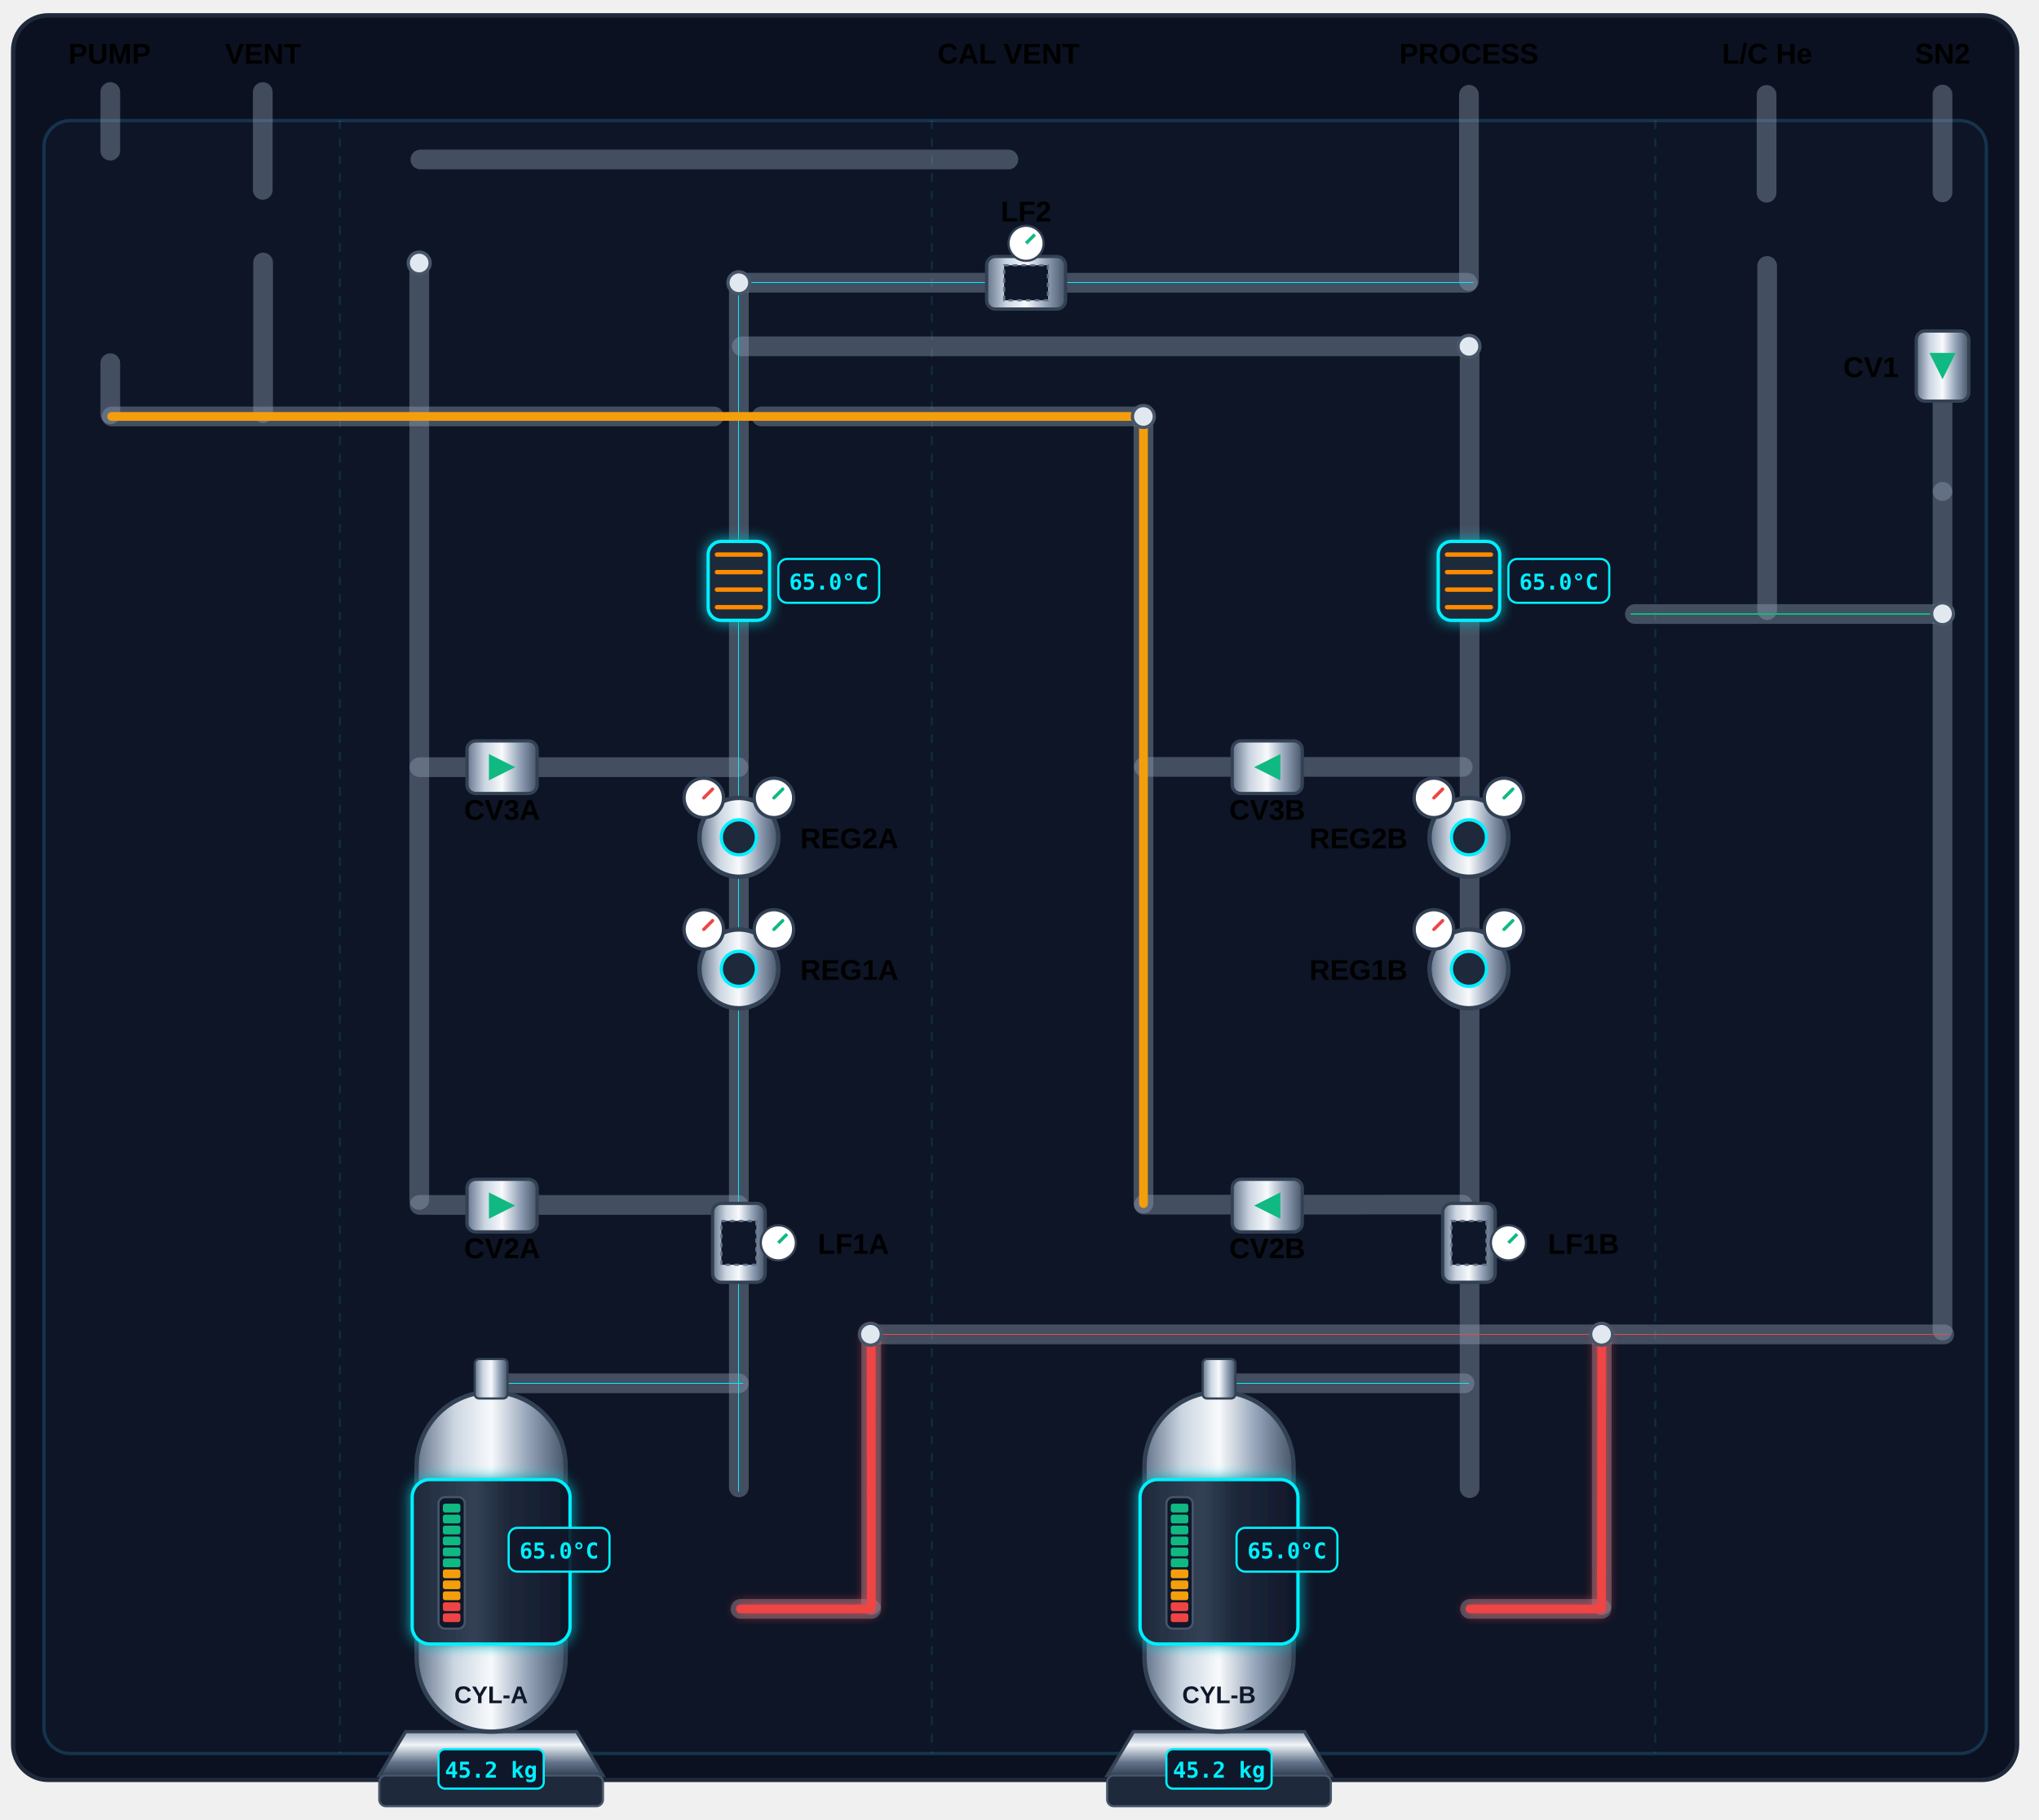
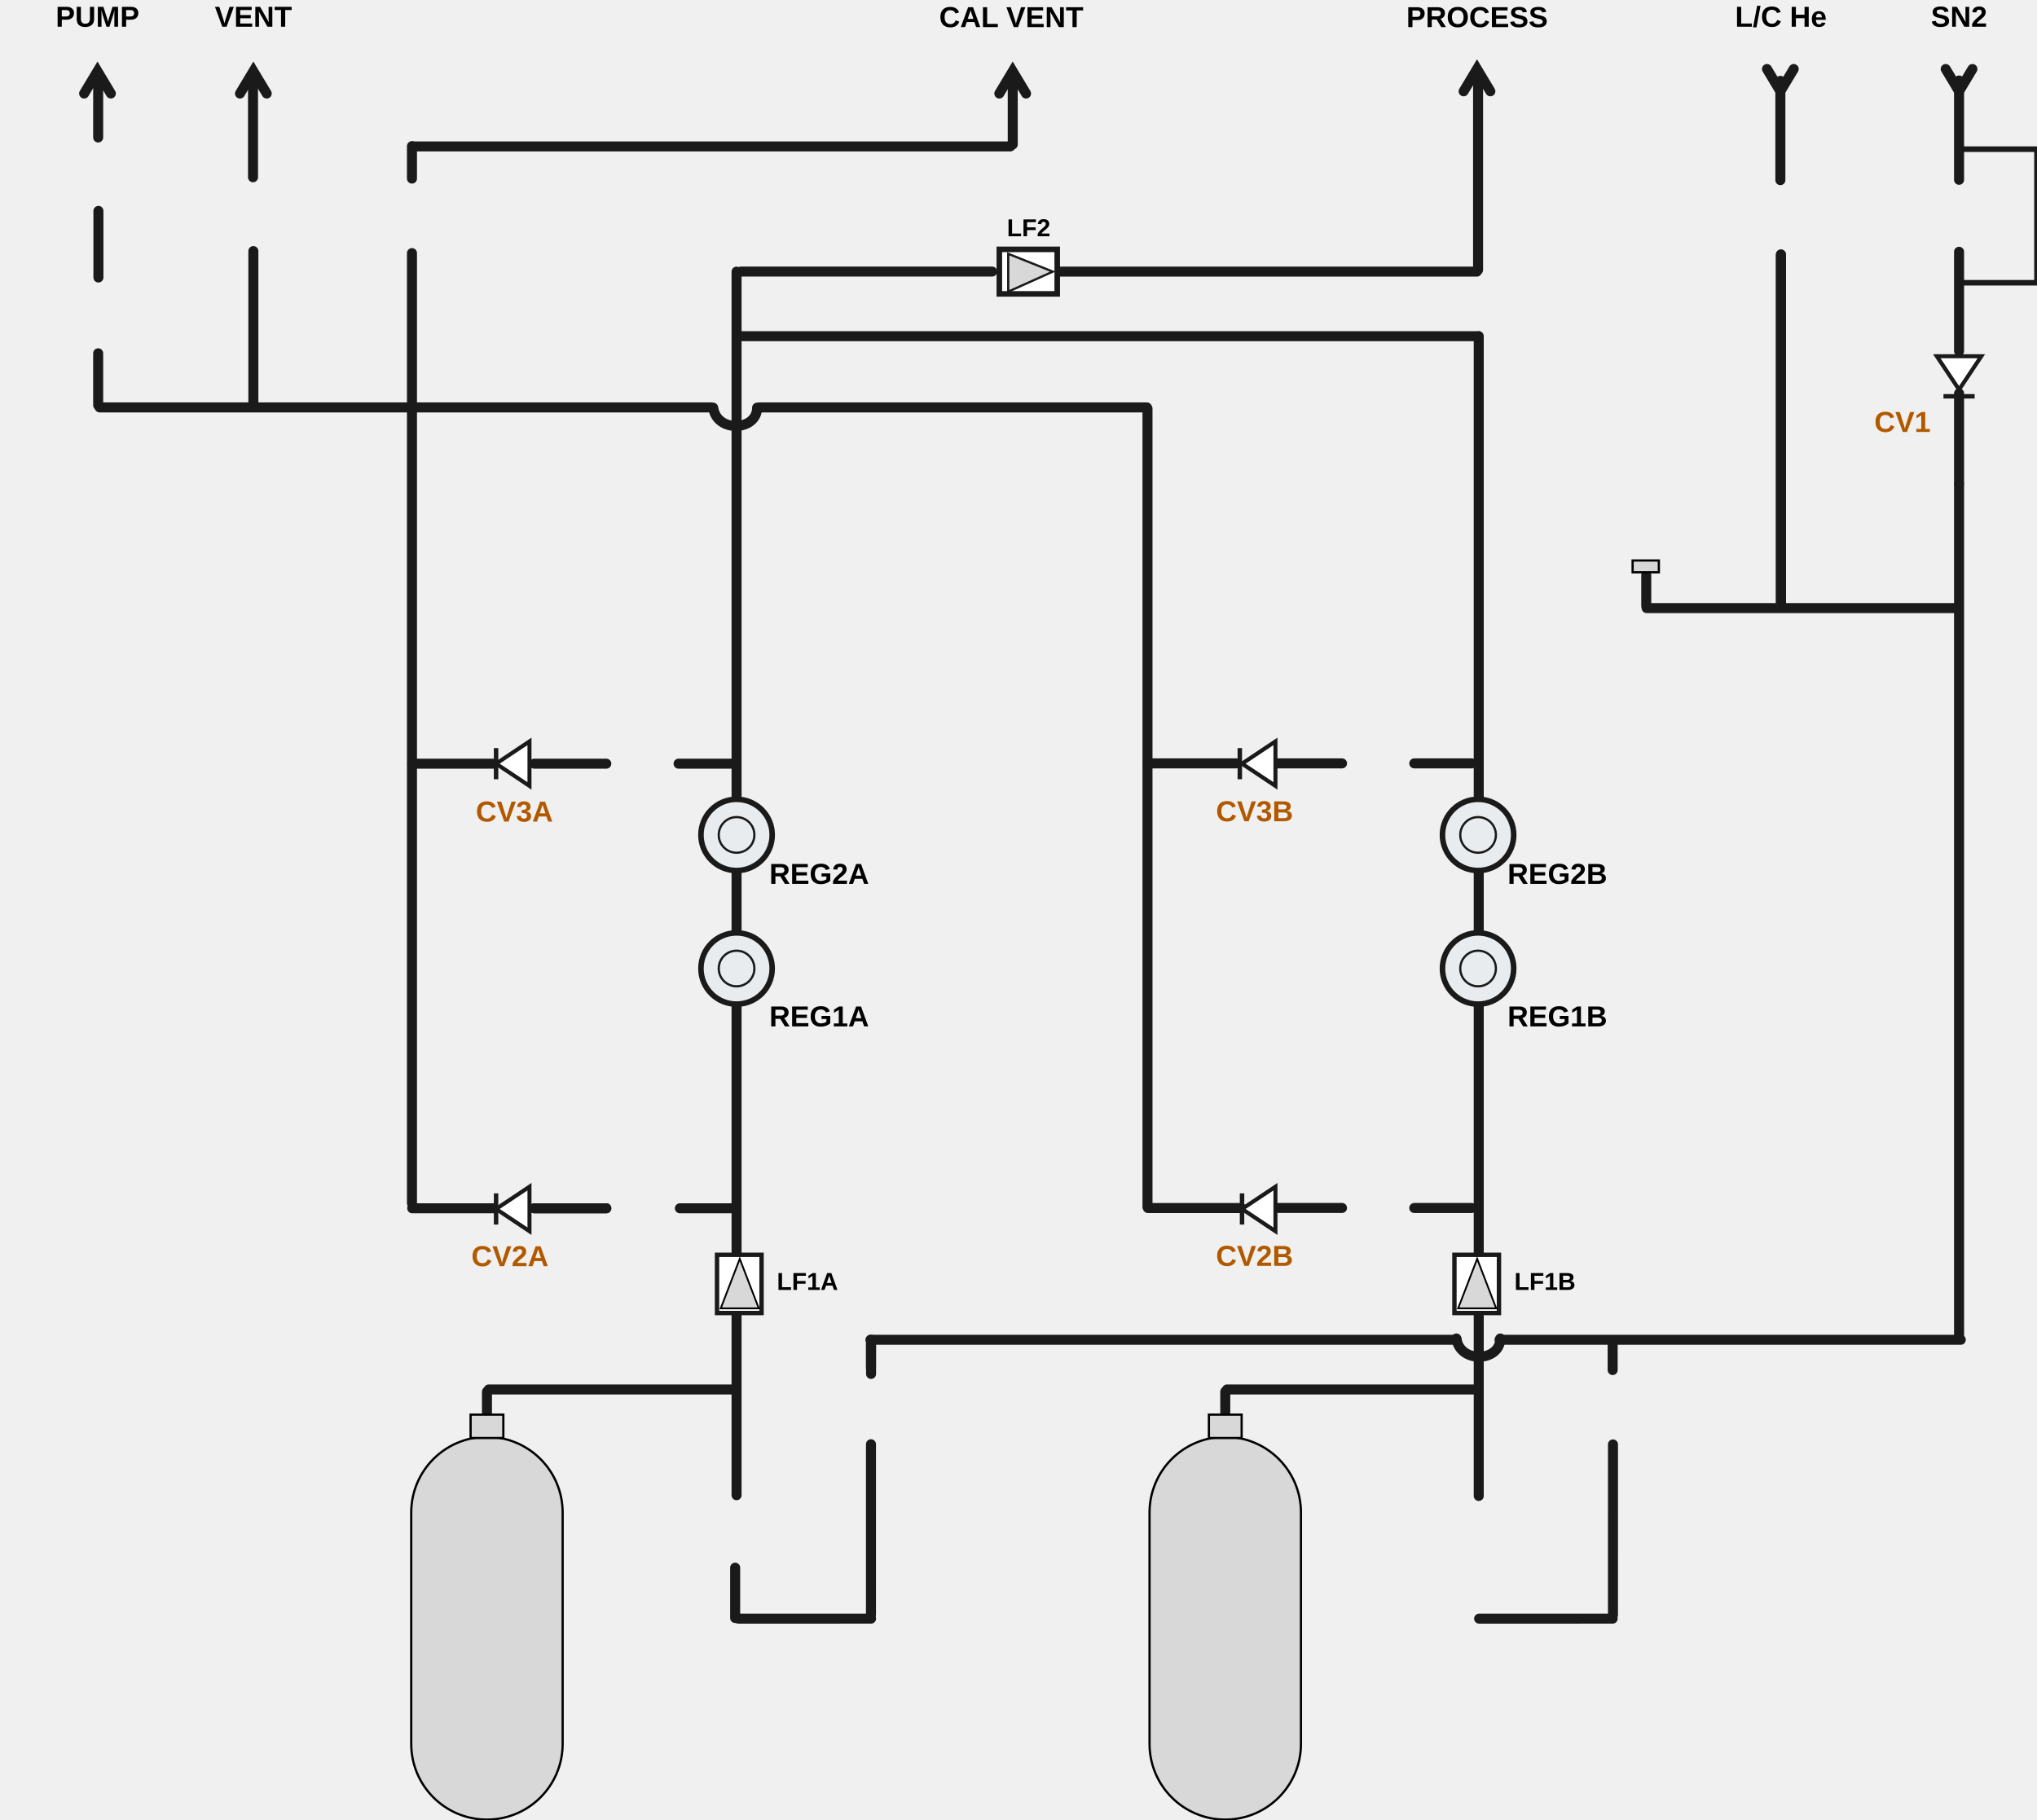
- <svg xmlns="http://www.w3.org/2000/svg" id="gmsSvg" viewBox="30 15 930 830">
+ <svg xmlns="http://www.w3.org/2000/svg" xmlns:ns1="https://boxy-svg.com" id="gmsSvg" viewBox="36.219 22 914.781 817.263">
  <defs>
-     <linearGradient id="glassPipeGrad" x1="0%" y1="0%" x2="0%" y2="100%">
-       <stop offset="0%" stop-color="#ffffff" stop-opacity="0.35" />
-       <stop offset="30%" stop-color="#38bdf8" stop-opacity="0.15" />
-       <stop offset="70%" stop-color="#0f172a" stop-opacity="0.4" />
-       <stop offset="100%" stop-color="#ffffff" stop-opacity="0.25" />
-     </linearGradient>
-     <linearGradient id="mainGasFlowGrad" x1="0%" y1="0%" x2="100%" y2="0%">
-       <stop offset="0%" stop-color="#00f0ff" stop-opacity="0.9" />
-       <stop offset="50%" stop-color="#38bdf8" stop-opacity="1" />
-       <stop offset="100%" stop-color="#00f0ff" stop-opacity="0.9" />
-     </linearGradient>
-     <linearGradient id="n2FlowGrad" x1="0%" y1="0%" x2="100%" y2="0%">
-       <stop offset="0%" stop-color="#10b981" stop-opacity="0.9" />
-       <stop offset="50%" stop-color="#34d399" stop-opacity="1" />
-       <stop offset="100%" stop-color="#10b981" stop-opacity="0.9" />
-     </linearGradient>
-     <linearGradient id="ventFlowGrad" x1="0%" y1="0%" x2="100%" y2="0%">
-       <stop offset="0%" stop-color="#f59e0b" stop-opacity="0.9" />
-       <stop offset="50%" stop-color="#fbbf24" stop-opacity="1" />
-       <stop offset="100%" stop-color="#f59e0b" stop-opacity="0.9" />
-     </linearGradient>
-     <linearGradient id="emgFlowGrad" x1="0%" y1="0%" x2="100%" y2="0%">
-       <stop offset="0%" stop-color="#ef4444" stop-opacity="0.9" />
-       <stop offset="50%" stop-color="#f87171" stop-opacity="1" />
-       <stop offset="100%" stop-color="#ef4444" stop-opacity="0.9" />
-     </linearGradient>
-     <linearGradient id="cylinderSteelGrad" x1="0%" y1="0%" x2="100%" y2="0%">
-       <stop offset="0%" stop-color="#64748b" />
-       <stop offset="25%" stop-color="#cbd5e1" />
-       <stop offset="50%" stop-color="#f8fafc" />
-       <stop offset="75%" stop-color="#94a3b8" />
-       <stop offset="100%" stop-color="#475569" />
-     </linearGradient>
-     <linearGradient id="loadCellGrad" x1="0%" y1="0%" x2="0%" y2="100%">
-       <stop offset="0%" stop-color="#94a3b8" />
-       <stop offset="30%" stop-color="#f1f5f9" />
-       <stop offset="70%" stop-color="#64748b" />
-       <stop offset="100%" stop-color="#334155" />
-     </linearGradient>
-     <linearGradient id="jacketHeaterGrad" x1="0%" y1="0%" x2="100%" y2="0%">
-       <stop offset="0%" stop-color="#1e293b" />
-       <stop offset="40%" stop-color="#334155" />
-       <stop offset="60%" stop-color="#1e293b" />
-       <stop offset="100%" stop-color="#0f172a" />
-     </linearGradient>
-     <filter id="neonGlowCyan" x="-20%" y="-20%" width="140%" height="140%">
-       <feGaussianBlur stdDeviation="3" result="blur" />
-       <feMerge>
-         <feMergeNode in="blur" />
-         <feMergeNode in="SourceGraphic" />
-       </feMerge>
-     </filter>
-     <filter id="neonGlowGreen" x="-20%" y="-20%" width="140%" height="140%">
-       <feGaussianBlur stdDeviation="3" result="blur" />
-       <feMerge>
-         <feMergeNode in="blur" />
-         <feMergeNode in="SourceGraphic" />
-       </feMerge>
-     </filter>
-     <filter id="neonGlowRed" x="-20%" y="-20%" width="140%" height="140%">
-       <feGaussianBlur stdDeviation="3" result="blur" />
-       <feMerge>
-         <feMergeNode in="blur" />
-         <feMergeNode in="SourceGraphic" />
-       </feMerge>
-     </filter>
-     <filter id="hudCardShadow" x="-10%" y="-10%" width="120%" height="120%">
-       <feDropShadow dx="0" dy="4" stdDeviation="4" flood-color="#000000" flood-opacity="0.5" />
-     </filter>
    <style>
-       .glass-pipe-outer { stroke: rgba(148, 163, 184, 0.4); stroke-width: 9; fill: none; stroke-linecap: round; stroke-linejoin: round; }
-       .glass-pipe-core { stroke-width: 4; fill: none; stroke-linecap: round; stroke-linejoin: round; }
-       .glass-pipe-highlight { stroke: rgba(255, 255, 255, 0.7); stroke-width: 1.5; fill: none; stroke-linecap: round; }
-       
-       .pipe-main { stroke: #00f0ff; filter: url(#neonGlowCyan); }
-       .pipe-n2 { stroke: #10b981; filter: url(#neonGlowGreen); }
-       .pipe-vent { stroke: #f59e0b; }
-       .pipe-emg { stroke: #ef4444; filter: url(#neonGlowRed); }
-       
-       .hud-text { font-family: 'SFMono-Regular', Consolas, 'Liberation Mono', Menlo, monospace; font-weight: bold; }
-       .text-label { font-size: 13px; font-family: Arial, sans-serif; font-weight: bold; fill: var(--text, #000000); text-anchor: middle; }
-       .text-left-side { text-anchor: end; }
-       .text-right-side { text-anchor: start; }
+         .pipe { stroke: var(--text, #1a1a1a); stroke-width: 4.5; fill: none; stroke-linecap: round; stroke-linejoin: miter; }
+         .pipe-thin { stroke: var(--text, #1a1a1a); stroke-width: 2.5; fill: none; stroke-linecap: round; stroke-linejoin: miter; }
+         .text-label { font-size: 13px; font-family: Arial, sans-serif; font-weight: bold; fill: var(--text, #000000); text-anchor: middle; }
+         .text-left-side { text-anchor: end; }
+         .text-right-side { text-anchor: start; }
+         .filter { fill: var(--input-bg, #ffffff); stroke: var(--text, #1a1a1a); stroke-width: 2.5; }
+         .regulator { fill: var(--input-bg, #e9ecef); stroke: var(--text, #1a1a1a); stroke-width: 2.5; }
    </style>
+     <ns1:export>
+       <ns1:file format="svg" path="제목 없음.svg" />
+     </ns1:export>
  </defs>
-   <g id="cabinetHousingLayer">
-     <rect x="36" y="22" width="914" height="805" rx="16" ry="16" fill="#0b1120" stroke="#1e293b" stroke-width="2" />
-     <rect x="50" y="70" width="886" height="745" rx="12" ry="12" fill="rgba(15, 23, 42, 0.65)" stroke="rgba(56, 189, 248, 0.2)" stroke-width="1.5" />
-     <line x1="185" y1="70" x2="185" y2="815" stroke="rgba(56, 189, 248, 0.12)" stroke-width="1" stroke-dasharray="4,4" />
-     <line x1="455" y1="70" x2="455" y2="815" stroke="rgba(56, 189, 248, 0.12)" stroke-width="1" stroke-dasharray="4,4" />
-     <line x1="785" y1="70" x2="785" y2="815" stroke="rgba(56, 189, 248, 0.12)" stroke-width="1" stroke-dasharray="4,4" />
-   </g>
  <g id="pipesBaseLayer">
-     <g class="glass-tubes-outer">
-       <path d="M 150 203.425 L 150 134.769" class="glass-pipe-outer" />
-       <path d="M 221.226 135.681 L 221.226 562.431" class="glass-pipe-outer" />
-       <path d="M 366.999 144 L 367 693.565" class="glass-pipe-outer" />
-       <path d="M 700.295 173 L 700.295 693.901" class="glass-pipe-outer" />
-       <path d="M 551.537 205.518 L 551.537 564.068" class="glass-pipe-outer" />
-       <path d="M 509.828 144 L 699.411 144" class="glass-pipe-outer" />
-       <path d="M 221.34 365 L 366.758 365" class="glass-pipe-outer" />
-       <path d="M 836 136.308 L 836 293.352" class="glass-pipe-outer" />
-       <path d="M 916 239.385 L 915.999 622" class="glass-pipe-outer" />
-       <path d="M 368.312 173 L 700.12 173" class="glass-pipe-outer" />
-       <path d="M 699.999 143.231 L 700 58.232" class="glass-pipe-outer" />
-       <path d="M 80.308 83.747 L 80.308 57.002" class="glass-pipe-outer" />
-       <path d="M 80.308 204.014 L 80.308 180.681" class="glass-pipe-outer" />
-       <path d="M 149.846 101.616 L 149.846 57.002" class="glass-pipe-outer" />
-       <path d="M 835.746 102.918 L 835.746 58.302" class="glass-pipe-outer" />
-       <path d="M 368.99 143.966 L 481.753 143.966" class="glass-pipe-outer" />
-       <path d="M 915.998 102.764 L 915.999 58.152" class="glass-pipe-outer" />
-       <path d="M 916.002 239.033 L 916 198.689" class="glass-pipe-outer" />
-       <path d="M 221.34 564.7 L 366.759 564.7" class="glass-pipe-outer" />
-       <path d="M 551.729 364.868 L 697.151 364.867" class="glass-pipe-outer" />
-       <path d="M 551.731 564.585 L 697.15 564.562" class="glass-pipe-outer" />
-       <path d="M 377.309 204.988 L 551.261 204.988" class="glass-pipe-outer" />
-       <path d="M 80.964 204.988 L 355.601 204.988" class="glass-pipe-outer" />
-       <path d="M 221.754 87.761 L 489.942 87.761" class="glass-pipe-outer" />
-       <path d="M 775.695 295.117 L 914.875 295.116" class="glass-pipe-outer" />
-       <path d="M 427.118 623.76 L 916.763 623.752" class="glass-pipe-outer" />
-       <path d="M 367.733 749.003 L 427.396 749.001" class="glass-pipe-outer" />
-       <path d="M 427.354 747.233 L 427.361 623.76" class="glass-pipe-outer" />
-       <path d="M 700.466 749.003 L 760.44 749.001" class="glass-pipe-outer" />
-       <path d="M 760.573 747.321 L 760.58 623.76" class="glass-pipe-outer" />
-       <path d="M 255.699 646.073 L 366.964 646.069" class="glass-pipe-outer" />
-       <path d="M 587.258 646.073 L 698.001 646.069" class="glass-pipe-outer" />
-     </g>
-     <g id="glassPipesCoreLayer">
-       <path d="M 366.999 144 L 367 693.565" class="glass-pipe-core pipe-main" />
-       <path d="M 700.295 173 L 700.295 693.901" class="glass-pipe-core pipe-main" />
-       <path d="M 368.99 143.966 L 700 144" class="glass-pipe-core pipe-main" />
-       <path d="M 368.312 173 L 700.12 173" class="glass-pipe-core pipe-main" />
-       <path d="M 80.964 204.988 L 551.261 204.988" class="glass-pipe-core pipe-vent" />
-       <path d="M 221.754 87.761 L 489.942 87.761" class="glass-pipe-core pipe-n2" />
-       <path d="M 221.226 87.761 L 221.226 562.431" class="glass-pipe-core pipe-n2" />
-       <path d="M 551.537 205.518 L 551.537 564.068" class="glass-pipe-core pipe-vent" />
-       <path d="M 775.695 295.117 L 914.875 295.116" class="glass-pipe-core pipe-n2" />
-       <path d="M 916 58 L 916 622" class="glass-pipe-core pipe-n2" />
-       <path d="M 427.118 623.76 L 916.763 623.752" class="glass-pipe-core pipe-emg" />
-       <path d="M 367.733 749.003 L 427.396 749.001 L 427.354 623.76" class="glass-pipe-core pipe-emg" />
-       <path d="M 700.466 749.003 L 760.44 749.001 L 760.573 623.76" class="glass-pipe-core pipe-emg" />
-       <path d="M 255.699 646.073 L 366.964 646.069" class="glass-pipe-core pipe-main" />
-       <path d="M 587.258 646.073 L 698.001 646.069" class="glass-pipe-core pipe-main" />
-     </g>
-     <g id="vcrGasketLayer">
-       <circle cx="221.2" cy="135" r="5" fill="#e2e8f0" stroke="#475569" stroke-width="1.5" />
-       <circle cx="367" cy="144" r="5" fill="#e2e8f0" stroke="#475569" stroke-width="1.5" />
-       <circle cx="700" cy="173" r="5" fill="#e2e8f0" stroke="#475569" stroke-width="1.5" />
-       <circle cx="551.5" cy="205" r="5" fill="#e2e8f0" stroke="#475569" stroke-width="1.5" />
-       <circle cx="427" cy="623.7" r="5" fill="#e2e8f0" stroke="#475569" stroke-width="1.5" />
-       <circle cx="760.5" cy="623.7" r="5" fill="#e2e8f0" stroke="#475569" stroke-width="1.5" />
-       <circle cx="916" cy="295" r="5" fill="#e2e8f0" stroke="#475569" stroke-width="1.5" />
-     </g>
-     <g id="lineHeatersLayer">
-       <g transform="translate(367, 280)">
-         <rect x="-14" y="-18" width="28" height="36" rx="6" fill="#1e293b" stroke="#00f0ff" stroke-width="1.5" filter="url(#neonGlowCyan)" />
-         <path d="M -10 -12 L 10 -12 M -10 -4 L 10 -4 M -10 4 L 10 4 M -10 12 L 10 12" stroke="#ff8a00" stroke-width="2" stroke-linecap="round" />
-         <rect x="18" y="-10" width="46" height="20" rx="4" fill="rgba(15, 23, 42, 0.85)" stroke="#00f0ff" stroke-width="1" />
-         <text x="41" y="4" fill="#00f0ff" font-size="10" font-family="monospace" font-weight="bold" text-anchor="middle">65.0°C</text>
-       </g>
-       <g transform="translate(700, 280)">
-         <rect x="-14" y="-18" width="28" height="36" rx="6" fill="#1e293b" stroke="#00f0ff" stroke-width="1.5" filter="url(#neonGlowCyan)" />
-         <path d="M -10 -12 L 10 -12 M -10 -4 L 10 -4 M -10 4 L 10 4 M -10 12 L 10 12" stroke="#ff8a00" stroke-width="2" stroke-linecap="round" />
-         <rect x="18" y="-10" width="46" height="20" rx="4" fill="rgba(15, 23, 42, 0.85)" stroke="#00f0ff" stroke-width="1" />
-         <text x="41" y="4" fill="#00f0ff" font-size="10" font-family="monospace" font-weight="bold" text-anchor="middle">65.0°C</text>
-       </g>
-     </g>
+     <path d="M 150 203.425 L 150 134.769" class="pipe" style="fill: none; stroke: rgb(26, 26, 26); stroke-linecap: round; stroke-width: 4.5;" />
+     <path d="M 221.226 135.681 L 221.226 562.431" class="pipe" style="fill: none; stroke: rgb(26, 26, 26); stroke-linecap: round; stroke-width: 4.5;" />
+     <path d="M 366.999 144 L 367 693.565" class="pipe" style="fill: none; stroke: rgb(26, 26, 26); stroke-linecap: round; stroke-width: 4.5;" />
+     <path d="M 700.295 173 L 700.295 693.901" class="pipe" style="fill: none; stroke: rgb(26, 26, 26); stroke-linecap: round; stroke-width: 4.5;" />
+     <path d="M 551.537 205.518 L 551.537 564.068" class="pipe" style="fill: none; stroke: rgb(26, 26, 26); stroke-linecap: round; stroke-width: 4.5;" />
+     <path d="M 509.828 144 L 699.411 144" class="pipe" style="fill: none; stroke: rgb(26, 26, 26); stroke-linecap: round; stroke-width: 4.5; transform-box: fill-box; transform-origin: 50% 50%;" transform="matrix(1, 0, 0, 1, 0, 0.000049)" />
+     <path d="M 276.123 365 L 308.501 365" class="pipe" style="stroke-width: 4.5; fill: none; stroke: rgb(26, 26, 26); stroke-linecap: round; transform-box: fill-box; transform-origin: 50% 50%;" transform="matrix(1.000001, 0, 0, 1, -0.000144, 0)" />
+     <path d="M 221.34 365 L 257.842 365" class="pipe" style="stroke-width: 4.5; fill: none; stroke: rgb(26, 26, 26); stroke-linecap: round; transform-box: fill-box; transform-origin: 50% 50%;" transform="matrix(1, 0, 0, 1.000001, 0, 0)" />
+     <path d="M 340.953 365.001 L 366.758 365.001" class="pipe" style="stroke-width: 4.5; fill: none; stroke: rgb(26, 26, 26); stroke-linecap: round; transform-box: fill-box; transform-origin: 50% 50%;" transform="matrix(1, 0, 0, 0.999999, 0, 0.000541)" />
+     <path d="M 836 136.308 L 836 293.352" class="pipe" style="fill: none; stroke: rgb(26, 26, 26); stroke-linecap: round; stroke-width: 4.5;" />
+     <path d="M 916 239.385 L 915.999 622" class="pipe" style="fill: none; stroke: rgb(26, 26, 26); stroke-linecap: round; stroke-width: 4.5;" />
+     <path d="M 940 95 L 975 95 L 975 155 L 940 155" class="pipe-thin" style="fill: none; stroke: rgb(26, 26, 26); stroke-linecap: round; stroke-width: 2.5px; transform: matrix(1, 0, 0, 1, -24, -6);" />
+     <path d="M 74 64.002 L 80 54.002 L 86 64.002" class="pipe" style="fill: none; stroke: rgb(26, 26, 26); stroke-linecap: round; stroke-width: 4.5;" />
+     <path d="M 144 64.002 L 150 54.002 L 156 64.002" class="pipe" style="fill: none; stroke: rgb(26, 26, 26); stroke-linecap: round; stroke-width: 4.5;" />
+     <path d="M 485 64.002 L 491 54.002 L 497 64.002" class="pipe" style="fill: none; stroke: rgb(26, 26, 26); stroke-linecap: round; stroke-width: 4.5;" />
+     <path d="M 368.312 173 L 700.12 173" class="pipe" style="fill: none; stroke: rgb(26, 26, 26); stroke-linecap: round; stroke-width: 4.5;" />
+     <path d="M 699.999 143.231 L 700 58.232" class="pipe" style="stroke-width: 4.5; fill: none; stroke: rgb(26, 26, 26); stroke-linecap: round;" />
+     <path d="M 693.514 63.002 L 699.514 53.002 L 705.514 63.002" class="pipe" style="stroke-width: 4.5; fill: none; stroke: rgb(26, 26, 26); stroke-linecap: round;" />
+     <path d="M 80.308 83.747 L 80.308 57.002" class="pipe" style="fill: none; stroke: rgb(26, 26, 26); stroke-linecap: round; stroke-width: 4.5;" />
+     <path d="M 80.308 204.014 L 80.308 180.681" class="pipe" style="fill: none; stroke: rgb(26, 26, 26); stroke-linecap: round; stroke-width: 4.5;" />
+     <path d="M 149.846 101.616 L 149.846 57.002" class="pipe" style="fill: none; stroke: rgb(26, 26, 26); stroke-linecap: round; stroke-width: 4.5;" />
+     <path d="M 829.746 53.002 L 835.746 63.002 L 841.746 53.002" class="pipe" style="stroke-width: 4.5; fill: none; stroke: rgb(26, 26, 26); stroke-linecap: round;" />
+     <path d="M 835.746 102.918 L 835.746 58.302" class="pipe" style="stroke-width: 4.5; fill: none; stroke: rgb(26, 26, 26); stroke-linecap: round;" />
+     <path d="M 368.99 143.966 L 481.753 143.966" class="pipe" style="fill: none; stroke: rgb(26, 26, 26); stroke-linecap: round; stroke-width: 4.5; transform-origin: 425.371px 143.966px;" />
+     <path d="M 910 53.002 L 916 63.002 L 922 53.002" class="pipe" style="stroke-width: 4.5; fill: none; stroke: rgb(26, 26, 26); stroke-linecap: round;" />
+     <path d="M 915.998 102.764 L 915.999 58.152" class="pipe" style="stroke-width: 4.5; fill: none; stroke: rgb(26, 26, 26); stroke-linecap: round;" />
+     <path d="M 916.002 239.033 L 916 198.689" class="pipe" style="stroke-width: 4.5; fill: none; stroke: rgb(26, 26, 26); stroke-linecap: round; transform-origin: 916px 218.861px;" />
+     <path d="M 915.998 179.701 L 915.999 135.085" class="pipe" style="stroke-width: 4.5; fill: none; stroke: rgb(26, 26, 26); stroke-linecap: round;" />
+     <path d="M 276.124 564.699 L 308.502 564.699" class="pipe" style="stroke-width: 4.5; fill: none; stroke: rgb(26, 26, 26); stroke-linecap: round;" />
+     <path d="M 221.34 564.7 L 257.842 564.7" class="pipe" style="stroke-width: 4.5; fill: none; stroke: rgb(26, 26, 26); stroke-linecap: round;" />
+     <path d="M 341.543 564.7 L 366.759 564.7" class="pipe" style="stroke-width: 4.5; fill: none; stroke: rgb(26, 26, 26); stroke-linecap: round;" />
+     <path d="M 606.516 364.867 L 638.894 364.867" class="pipe" style="stroke-width: 4.5; fill: none; stroke: rgb(26, 26, 26); stroke-linecap: round; transform-box: fill-box; transform-origin: 50% 50%;" transform="matrix(0.999999, 0, 0, 1.000001, 0.000575, 0)" />
+     <path d="M 551.729 364.868 L 591.383 364.868" class="pipe" style="stroke-width: 4.5; fill: none; stroke: rgb(26, 26, 26); stroke-linecap: round; transform-box: fill-box; transform-origin: 50% 50%;" transform="matrix(1.000001, 0, 0, 1, -0.00047, 0)" />
+     <path d="M 671.346 364.867 L 697.151 364.867" class="pipe" style="stroke-width: 4.5; fill: none; stroke: rgb(26, 26, 26); stroke-linecap: round; transform-box: fill-box; transform-origin: 50% 50%;" transform="matrix(1.000001, 0, 0, 1.000004, -0.000722, -0.001624)" />
+     <path d="M 606.507 564.549 L 638.884 564.548" class="pipe" style="stroke-width: 4.5; fill: none; stroke: rgb(26, 26, 26); stroke-linecap: round; transform-origin: 622.695px 564.548px;" />
+     <path d="M 551.731 564.585 L 593.658 564.585" class="pipe" style="stroke-width: 4.5; fill: none; stroke: rgb(26, 26, 26); stroke-linecap: round; transform-origin: 575.283px 564.574px;" />
+     <path d="M 671.346 564.561 L 697.15 564.562" class="pipe" style="stroke-width: 4.5; fill: none; stroke: rgb(26, 26, 26); stroke-linecap: round; transform-origin: 684.248px 564.561px;" transform="matrix(1, 0.000001, -0.000001, 1, 0, 0)" />
+     <path d="M 377.309 204.988 L 551.261 204.988" class="pipe" style="fill: none; stroke: rgb(26, 26, 26); stroke-linecap: round; stroke-width: 4.5;" />
+     <path d="M 80.964 204.988 L 355.601 204.988" class="pipe" style="fill: none; stroke: rgb(26, 26, 26); stroke-linecap: round; stroke-width: 4.5;" />
+     <path d="M 221.754 87.761 L 489.942 87.761" class="pipe" style="fill: none; stroke: rgb(26, 26, 26); stroke-linecap: round; stroke-width: 4.5; transform-box: fill-box; transform-origin: 50% 50%;" transform="matrix(1, 0, 0, 1, 0, 0.000017)" />
+     <path d="M 221.226 102.205 L 221.226 87.632" class="pipe" style="fill: none; stroke: rgb(26, 26, 26); stroke-linecap: round; stroke-width: 4.5;" />
+     <path d="M 491.024 86.889 L 491.024 59.942" class="pipe" style="fill: none; stroke: rgb(26, 26, 26); stroke-linecap: round; stroke-width: 4.5;" />
+     <path d="M 775.695 295.117 L 914.875 295.116" class="pipe" style="fill: none; stroke: rgb(26, 26, 26); stroke-linecap: round; stroke-width: 4.5; transform-box: fill-box; transform-origin: 50% 50%;" />
+     <path d="M 775.522 294.142 L 775.522 280.27" class="pipe" style="fill: none; stroke: rgb(26, 26, 26); stroke-linecap: round; stroke-width: 4.5;" />
+     <rect x="769.397" y="273.742" width="11.782" height="5.302" style="fill: rgb(216, 216, 216); stroke: rgb(0, 0, 0); stroke-width: 1;" />
+     <path d="M 836 136.308 L 836 293.352" class="pipe" style="fill: none; stroke: rgb(26, 26, 26); stroke-linecap: round; stroke-width: 4.5;" />
+     <path d="M 276.124 564.699 L 308.502 564.699" class="pipe" style="stroke-width: 4.5; fill: none; stroke: rgb(26, 26, 26); stroke-linecap: round;" />
+     <path d="M 427.396 639.097 L 427.396 625.572" class="pipe" style="stroke-width: 4.5; fill: none; stroke: rgb(26, 26, 26); stroke-linecap: round; transform-origin: 427.355px 632.344px;" />
+     <path d="M 427.118 623.76 L 690.413 623.752" class="pipe" style="stroke-width: 4.5; fill: none; stroke: rgb(26, 26, 26); stroke-linecap: round; transform-origin: 558.765px 623.76px;" />
+     <path d="M 427.355 623.76 L 427.355 636.441" class="pipe" style="stroke-width: 4.5; fill: none; stroke: rgb(26, 26, 26); stroke-linecap: round;" />
+     <path d="M 709.635 623.76 L 916.763 623.752" class="pipe" style="stroke-width: 4.5; fill: none; stroke: rgb(26, 26, 26); stroke-linecap: round; transform-origin: 812.674px 623.76px;" />
+     <path d="M 427.354 747.233 L 427.361 670.677" class="pipe" style="stroke-width: 4.5; fill: none; stroke: rgb(26, 26, 26); stroke-linecap: round; transform-origin: 126.193px 414.092px;" />
+     <path d="M 367.733 749.003 L 427.396 749.001" class="pipe" style="stroke-width: 4.5; fill: none; stroke: rgb(26, 26, 26); stroke-linecap: round; transform-origin: 397.565px 749.003px;" />
+     <path d="M 760.438 637.353 L 760.437 624.417" class="pipe" style="stroke-width: 4.5; fill: none; stroke: rgb(26, 26, 26); stroke-linecap: round; transform-origin: 545.159px 558.13px;" />
+     <path d="M 760.573 747.321 L 760.58 670.765" class="pipe" style="stroke-width: 4.5; fill: none; stroke: rgb(26, 26, 26); stroke-linecap: round; transform-origin: 459.412px 414.18px;" />
+     <path d="M 700.466 749.003 L 760.44 749.001" class="pipe" style="stroke-width: 4.5; fill: none; stroke: rgb(26, 26, 26); stroke-linecap: round; transform-origin: 730.454px 749.003px;" />
+     <path d="M 255.699 646.073 L 366.964 646.069" class="pipe" style="stroke-width: 4.5; fill: none; stroke: rgb(26, 26, 26); stroke-linecap: round; transform-origin: 311.332px 646.073px;" />
+     <path d="M 254.907 656.389 L 254.908 647.057" class="pipe" style="stroke-width: 4.5; fill: none; stroke: rgb(26, 26, 26); stroke-linecap: round; transform-origin: 218.198px 615.781px;" />
+     <path d="M 587.258 646.073 L 698.001 646.069" class="pipe" style="stroke-width: 4.5; fill: none; stroke: rgb(26, 26, 26); stroke-linecap: round; transform-origin: 642.631px 646.073px;" />
+     <path d="M 586.466 656.389 L 586.467 647.057" class="pipe" style="stroke-width: 4.5; fill: none; stroke: rgb(26, 26, 26); stroke-linecap: round; transform-origin: 549.757px 615.781px;" />
+     <path d="M 366.366 748.72 L 366.368 726.116" class="pipe" style="stroke-width: 4.5; fill: none; stroke: rgb(26, 26, 26); stroke-linecap: round; transform-origin: 277.447px 650.358px;" />
+     <path d="M 17950.3 550.22 L 17950.5 573.031" class="pipe" style="stroke-width: 4.5; fill: none; stroke: rgb(26, 26, 26); stroke-linecap: round; transform-origin: 9325.33px 649.486px;" transform="matrix(-1, 0, 0, -1, -0.001073, -0.000019)" />
+     <path d="M 690.27 623.173 C 691.846 634.552 709.98 633.676 709.98 623.172" class="pipe" style="stroke-width: 4.5; fill: none; stroke: rgb(26, 26, 26); stroke-linecap: round; transform-origin: 702.489px 623.173px;" />
+     <path d="M 356.508 205.115 C 358.084 216.494 376.218 215.618 376.218 205.114" class="pipe" style="stroke-width: 4.5; fill: none; stroke: rgb(26, 26, 26); stroke-linecap: round; transform-origin: 368.727px 205.115px;" />
+     <path d="M 80.42 146.641 L 80.42 116.726" class="pipe" style="fill: none; stroke: rgb(26, 26, 26); stroke-linecap: round; stroke-width: 4.5;" />
  </g>
  <g id="gasFlowLayer" />
  <g id="staticPartsLayer">
-     <g id="cylinderGroupA" transform="translate(220, 620)">
-       <path d="M -5 185 L 73 185 L 85 205 L -17 205 Z" fill="url(#loadCellGrad)" stroke="#334155" stroke-width="1.5" />
-       <rect x="-17" y="205" width="102" height="14" rx="3" fill="#1e293b" stroke="#475569" stroke-width="1" />
-       <rect x="10" y="193" width="48" height="18" rx="3" fill="#0f172a" stroke="#00f0ff" stroke-width="1" />
-       <text x="34" y="206" fill="#00f0ff" font-size="10" font-family="monospace" font-weight="bold" text-anchor="middle">45.2 kg</text>
-       <rect x="0" y="30" width="68" height="155" rx="34" ry="34" fill="url(#cylinderSteelGrad)" stroke="#334155" stroke-width="2" />
-       <rect x="26.5" y="15" width="15" height="18" rx="2" fill="url(#cylinderSteelGrad)" stroke="#334155" />
-       <rect x="-2" y="70" width="72" height="75" rx="8" fill="url(#jacketHeaterGrad)" stroke="#00f0ff" stroke-width="1.5" filter="url(#neonGlowCyan)" />
-       <rect x="42" y="92" width="46" height="20" rx="4" fill="rgba(15, 23, 42, 0.9)" stroke="#00f0ff" stroke-width="1" />
-       <text x="65" y="106" fill="#00f0ff" font-size="10" font-family="monospace" font-weight="bold" text-anchor="middle">65.0°C</text>
-       <g transform="translate(10, 78)">
-         <rect x="0" y="0" width="12" height="60" rx="3" fill="#0f172a" stroke="#475569" />
-         <rect x="2" y="3" width="8" height="4" rx="1" fill="#10b981" />
-         <rect x="2" y="8" width="8" height="4" rx="1" fill="#10b981" />
-         <rect x="2" y="13" width="8" height="4" rx="1" fill="#10b981" />
-         <rect x="2" y="18" width="8" height="4" rx="1" fill="#10b981" />
-         <rect x="2" y="23" width="8" height="4" rx="1" fill="#10b981" />
-         <rect x="2" y="28" width="8" height="4" rx="1" fill="#10b981" />
-         <rect x="2" y="33" width="8" height="4" rx="1" fill="#f59e0b" />
-         <rect x="2" y="38" width="8" height="4" rx="1" fill="#f59e0b" />
-         <rect x="2" y="43" width="8" height="4" rx="1" fill="#f59e0b" />
-         <rect x="2" y="48" width="8" height="4" rx="1" fill="#ef4444" />
-         <rect x="2" y="53" width="8" height="4" rx="1" fill="#ef4444" />
+     <g transform="matrix(1, 0, 0, 1, 17.42366, 176.2618)">
+       <polygon points="241.576 188.738 256.576 178.738 256.576 198.738" fill="#ffffff" stroke="#1a1a1a" stroke-width="1.8" style="stroke-width: 1.8;" />
+       <path d="M 241.576 181.738 L 241.576 195.738" stroke="#1a1a1a" stroke-width="2" style="stroke-width: 2;" />
+       <text x="267.15" y="214.738" class="text-label text-left-side" style="fill: rgb(178, 89, 0); white-space: pre; font-size: 13px; stroke-width: 1; font-family: Arial, sans-serif; font-weight: 700; perspective-origin: 70.641px 99.25px; text-anchor: end;">CV3A</text>
+     </g>
+     <g transform="matrix(1, 0, 0, 1, 17.42366, 176.2618)">
+       <polygon points="241.576 388.738 256.576 378.738 256.576 398.738" fill="#ffffff" stroke="#1a1a1a" stroke-width="1.8" style="stroke-width: 1.8;" />
+       <path d="M 241.576 381.738 L 241.576 395.738" stroke="#1a1a1a" stroke-width="2" style="stroke-width: 2;" />
+       <text x="265.15" y="414.438" class="text-label text-left-side" style="fill: rgb(178, 89, 0); white-space: pre; font-size: 13px; stroke-width: 1; font-family: Arial, sans-serif; font-weight: 700; perspective-origin: 70.641px 149.172px; text-anchor: end;">CV2A</text>
+     </g>
+     <g transform="matrix(1, 0, 0, 1, 17.42366, 176.2618)">
+       <polygon points="591.576 178.738 576.576 188.738 591.576 198.738" fill="#ffffff" stroke="#1a1a1a" stroke-width="1.8" style="stroke-width: 1.8;" />
+       <path d="M 575.576 181.738 L 575.576 195.738" stroke="#1a1a1a" stroke-width="2" style="stroke-width: 2;" />
+       <text x="599.541" y="214.605" class="text-label text-left-side" style="fill: rgb(178, 89, 0); white-space: pre; font-size: 13px; stroke-width: 1; font-family: Arial, sans-serif; font-weight: 700; perspective-origin: 153.234px 99.211px; text-anchor: end;">CV3B</text>
+     </g>
+     <g transform="matrix(1, 0, 0, 1, 17.42366, 176.2618)">
+       <polygon points="591.576 378.738 576.576 388.738 591.576 398.738" fill="#ffffff" stroke="#1a1a1a" stroke-width="1.8" style="stroke-width: 1.8;" />
+       <path d="M 576.576 381.739 L 576.576 395.739" stroke="#1a1a1a" stroke-width="2" style="stroke-width: 2;" />
+       <text x="599.541" y="414.305" class="text-label text-left-side" style="fill: rgb(178, 89, 0); white-space: pre; font-size: 13px; stroke-width: 1; font-family: Arial, sans-serif; font-weight: 700; perspective-origin: 153.234px 149.141px; text-anchor: end;">CV2B</text>
+     </g>
+     <g transform="matrix(1, 0, 0, 1, -24, -6)">
+       <polygon points="930 188 950 188 940 203" fill="#ffffff" stroke="#1a1a1a" stroke-width="1.8" />
+       <path d="M 933 206 L 947 206" stroke="#1a1a1a" stroke-width="2" />
+       <text x="927.227" y="222" class="text-label text-left-side" style="fill: rgb(178, 89, 0); white-space: pre; font-size: 13px; stroke-width: 1; font-family: Arial, sans-serif; font-weight: 700; perspective-origin: 231.805px 55.5px; text-anchor: end;">CV1</text>
+     </g>
+     <g>
+       <text x="498.178" y="128.124" class="text-label" style="font-size: 11px; white-space: pre; font-family: Arial, sans-serif; font-weight: 700; perspective-origin: 127.242px 32.023px; text-anchor: middle;">LF2</text>
+       <g>
+         <rect x="485" y="134" width="26" height="20" class="filter" style="fill: rgb(255, 255, 255); stroke: rgb(26, 26, 26); stroke-width: 2.5px;" />
+         <polygon points="489 136 489 153 509 144" fill="#d8d8d8" stroke="#1a1a1a" stroke-width="1" />
      </g>
-       <text x="34" y="172" fill="#0f172a" font-size="11" font-family="Arial" font-weight="bold" text-anchor="middle">CYL-A</text>
    </g>
-     <g id="cylinderGroupB" transform="translate(552, 620)">
-       <path d="M -5 185 L 73 185 L 85 205 L -17 205 Z" fill="url(#loadCellGrad)" stroke="#334155" stroke-width="1.5" />
-       <rect x="-17" y="205" width="102" height="14" rx="3" fill="#1e293b" stroke="#475569" stroke-width="1" />
-       <rect x="10" y="193" width="48" height="18" rx="3" fill="#0f172a" stroke="#00f0ff" stroke-width="1" />
-       <text x="34" y="206" fill="#00f0ff" font-size="10" font-family="monospace" font-weight="bold" text-anchor="middle">45.2 kg</text>
-       <rect x="0" y="30" width="68" height="155" rx="34" ry="34" fill="url(#cylinderSteelGrad)" stroke="#334155" stroke-width="2" />
-       <rect x="26.5" y="15" width="15" height="18" rx="2" fill="url(#cylinderSteelGrad)" stroke="#334155" />
-       <rect x="-2" y="70" width="72" height="75" rx="8" fill="url(#jacketHeaterGrad)" stroke="#00f0ff" stroke-width="1.5" filter="url(#neonGlowCyan)" />
-       <rect x="42" y="92" width="46" height="20" rx="4" fill="rgba(15, 23, 42, 0.9)" stroke="#00f0ff" stroke-width="1" />
-       <text x="65" y="106" fill="#00f0ff" font-size="10" font-family="monospace" font-weight="bold" text-anchor="middle">65.0°C</text>
-       <g transform="translate(10, 78)">
-         <rect x="0" y="0" width="12" height="60" rx="3" fill="#0f172a" stroke="#475569" />
-         <rect x="2" y="3" width="8" height="4" rx="1" fill="#10b981" />
-         <rect x="2" y="8" width="8" height="4" rx="1" fill="#10b981" />
-         <rect x="2" y="13" width="8" height="4" rx="1" fill="#10b981" />
-         <rect x="2" y="18" width="8" height="4" rx="1" fill="#10b981" />
-         <rect x="2" y="23" width="8" height="4" rx="1" fill="#10b981" />
-         <rect x="2" y="28" width="8" height="4" rx="1" fill="#10b981" />
-         <rect x="2" y="33" width="8" height="4" rx="1" fill="#f59e0b" />
-         <rect x="2" y="38" width="8" height="4" rx="1" fill="#f59e0b" />
-         <rect x="2" y="43" width="8" height="4" rx="1" fill="#f59e0b" />
-         <rect x="2" y="48" width="8" height="4" rx="1" fill="#ef4444" />
-         <rect x="2" y="53" width="8" height="4" rx="1" fill="#ef4444" />
+     <g>
+       <g transform="matrix(1, 0, 0, 1, 0, -28)">
+         <rect x="209.272" y="610.23" width="26.149" height="20" class="filter" style="stroke-width: 1.976; fill: rgb(255, 255, 255); stroke: rgb(26, 26, 26);" transform="matrix(0, -1, 1, 0, -252.0099, 849.0018)" />
+         <path d="M 368.434 615.389 L 376.975 637.639 L 359.892 637.639 L 368.434 615.389 Z" ns1:shape="triangle 359.892 615.389 17.083 22.25 0.5 0 1@31273ec8" style="fill: rgb(216, 216, 216); stroke: rgb(0, 0, 0); stroke-width: 0.791; transform-origin: 368.434px 626.514px;" />
      </g>
-       <text x="34" y="172" fill="#0f172a" font-size="11" font-family="Arial" font-weight="bold" text-anchor="middle">CYL-B</text>
+       <text x="398.838" y="601.361" class="text-label" style="font-size: 11px; white-space: pre; stroke-width: 1; font-family: Arial, sans-serif; font-weight: 700; perspective-origin: 103.305px 150.336px; text-anchor: middle;">LF1A</text>
    </g>
-     <g transform="translate(367, 397)">
-       <circle cx="0" cy="0" r="18" fill="url(#cylinderSteelGrad)" stroke="#334155" stroke-width="2" />
-       <circle cx="0" cy="0" r="8" fill="#1e293b" stroke="#00f0ff" stroke-width="1.5" />
-       <circle cx="-16" cy="-18" r="9" fill="#ffffff" stroke="#334155" stroke-width="1.5" />
-       <line x1="-16" y1="-18" x2="-12" y2="-22" stroke="#ef4444" stroke-width="1.5" stroke-linecap="round" />
-       <circle cx="16" cy="-18" r="9" fill="#ffffff" stroke="#334155" stroke-width="1.5" />
-       <line x1="16" y1="-18" x2="20" y2="-22" stroke="#10b981" stroke-width="1.5" stroke-linecap="round" />
-       <text x="28" y="5" class="text-label text-right-side" fill="#f8fafc">REG2A</text>
+     <g transform="matrix(1, 0, 0, 1, 1, 0)">
+       <g transform="matrix(1, 0, 0, 1, 330.1573, -28)">
+         <rect x="209.272" y="610.23" width="26.149" height="20" class="filter" style="stroke-width: 1.976; fill: rgb(255, 255, 255); stroke: rgb(26, 26, 26);" transform="matrix(0, -1, 1, 0, -252.0099, 849.0018)" />
+         <path d="M 368.434 615.389 L 376.975 637.639 L 359.892 637.639 L 368.434 615.389 Z" ns1:shape="triangle 359.892 615.389 17.083 22.25 0.5 0 1@31273ec8" style="fill: rgb(216, 216, 216); stroke: rgb(0, 0, 0); stroke-width: 0.791; transform-origin: 368.434px 626.514px;" />
+       </g>
+       <text x="729.025" y="601.361" class="text-label" style="font-size: 11px; white-space: pre; stroke-width: 1; font-family: Arial, sans-serif; font-weight: 700; perspective-origin: 185.852px 150.336px; text-anchor: middle;">LF1B</text>
    </g>
-     <g transform="translate(367, 457)">
-       <circle cx="0" cy="0" r="18" fill="url(#cylinderSteelGrad)" stroke="#334155" stroke-width="2" />
-       <circle cx="0" cy="0" r="8" fill="#1e293b" stroke="#00f0ff" stroke-width="1.5" />
-       <circle cx="-16" cy="-18" r="9" fill="#ffffff" stroke="#334155" stroke-width="1.5" />
-       <line x1="-16" y1="-18" x2="-12" y2="-22" stroke="#ef4444" stroke-width="1.5" stroke-linecap="round" />
-       <circle cx="16" cy="-18" r="9" fill="#ffffff" stroke="#334155" stroke-width="1.5" />
-       <line x1="16" y1="-18" x2="20" y2="-22" stroke="#10b981" stroke-width="1.5" stroke-linecap="round" />
-       <text x="28" y="5" class="text-label text-right-side" fill="#f8fafc">REG1A</text>
+     <g transform="matrix(1, 0, 0, 1, 67, 27)">
+       <circle cx="300" cy="370" r="16" fill="#e9ecef" stroke="#1a1a1a" stroke-width="2.5" />
+       <circle cx="300" cy="370" r="8" fill="none" stroke="#1a1a1a" />
+       <text x="314.693" y="392" class="text-label text-right-side" style="white-space: pre; font-size: 13px; font-family: Arial, sans-serif; font-weight: 700; perspective-origin: 87.672px 98px;">REG2A</text>
    </g>
-     <g transform="translate(700, 397)">
-       <circle cx="0" cy="0" r="18" fill="url(#cylinderSteelGrad)" stroke="#334155" stroke-width="2" />
-       <circle cx="0" cy="0" r="8" fill="#1e293b" stroke="#00f0ff" stroke-width="1.5" />
-       <circle cx="-16" cy="-18" r="9" fill="#ffffff" stroke="#334155" stroke-width="1.5" />
-       <line x1="-16" y1="-18" x2="-12" y2="-22" stroke="#ef4444" stroke-width="1.5" stroke-linecap="round" />
-       <circle cx="16" cy="-18" r="9" fill="#ffffff" stroke="#334155" stroke-width="1.5" />
-       <line x1="16" y1="-18" x2="20" y2="-22" stroke="#10b981" stroke-width="1.5" stroke-linecap="round" />
-       <text x="-28" y="5" class="text-label text-left-side" fill="#f8fafc">REG2B</text>
+     <g transform="matrix(1, 0, 0, 1, 67, 27)">
+       <circle cx="300" cy="430" r="16" fill="#e9ecef" stroke="#1a1a1a" stroke-width="2.5" />
+       <circle cx="300" cy="430" r="8" fill="none" stroke="#1a1a1a" />
+       <text x="314.693" y="456" class="text-label text-right-side" style="white-space: pre; font-size: 13px; font-family: Arial, sans-serif; font-weight: 700; perspective-origin: 87.672px 114px;">REG1A</text>
    </g>
-     <g transform="translate(700, 457)">
-       <circle cx="0" cy="0" r="18" fill="url(#cylinderSteelGrad)" stroke="#334155" stroke-width="2" />
-       <circle cx="0" cy="0" r="8" fill="#1e293b" stroke="#00f0ff" stroke-width="1.5" />
-       <circle cx="-16" cy="-18" r="9" fill="#ffffff" stroke="#334155" stroke-width="1.5" />
-       <line x1="-16" y1="-18" x2="-12" y2="-22" stroke="#ef4444" stroke-width="1.5" stroke-linecap="round" />
-       <circle cx="16" cy="-18" r="9" fill="#ffffff" stroke="#334155" stroke-width="1.5" />
-       <line x1="16" y1="-18" x2="20" y2="-22" stroke="#10b981" stroke-width="1.5" stroke-linecap="round" />
-       <text x="-28" y="5" class="text-label text-left-side" fill="#f8fafc">REG1B</text>
+     <g transform="matrix(1, 0, 0, 1, 0, -6)">
+       <circle cx="700" cy="403" r="16" fill="#e9ecef" stroke="#1a1a1a" stroke-width="2.5" />
+       <circle cx="700" cy="403" r="8" fill="none" stroke="#1a1a1a" />
+       <text x="758.002" y="425" class="text-label text-left-side" style="white-space: pre; font-size: 13px; font-family: Arial, sans-serif; font-weight: 700; perspective-origin: 189.5px 106.25px; text-anchor: end;">REG2B</text>
    </g>
-     <g transform="translate(259, 365)">
-       <rect x="-16" y="-12" width="32" height="24" rx="4" fill="url(#cylinderSteelGrad)" stroke="#334155" stroke-width="1.5" />
-       <polygon points="-6 -6 6 0 -6 6" fill="#10b981" />
-       <text x="0" y="24" class="text-label" fill="#fb923c">CV3A</text>
+     <g transform="matrix(1, 0, 0, 1, 0, -6)">
+       <circle cx="700" cy="463" r="16" fill="#e9ecef" stroke="#1a1a1a" stroke-width="2.5" />
+       <circle cx="700" cy="463" r="8" fill="none" stroke="#1a1a1a" />
+       <text x="758.002" y="489" class="text-label text-left-side" style="white-space: pre; font-size: 13px; font-family: Arial, sans-serif; font-weight: 700; perspective-origin: 189.5px 122.25px; text-anchor: end;">REG1B</text>
    </g>
-     <g transform="translate(259, 565)">
-       <rect x="-16" y="-12" width="32" height="24" rx="4" fill="url(#cylinderSteelGrad)" stroke="#334155" stroke-width="1.5" />
-       <polygon points="-6 -6 6 0 -6 6" fill="#10b981" />
-       <text x="0" y="24" class="text-label" fill="#fb923c">CV2A</text>
+     <g transform="matrix(1, 0, 0, 1, 1, 30.79062)">
+       <rect x="219.895" y="636.569" width="68" height="171.903" style="fill: rgb(216, 216, 216); stroke: rgb(0, 0, 0);" rx="34" ry="34" />
+       <rect x="246.557" y="626.585" width="14.705" height="10.504" style="fill: rgb(216, 216, 216); stroke: rgb(0, 0, 0);" />
    </g>
-     <g transform="translate(608, 365)">
-       <rect x="-16" y="-12" width="32" height="24" rx="4" fill="url(#cylinderSteelGrad)" stroke="#334155" stroke-width="1.5" />
-       <polygon points="6 -6 -6 0 6 6" fill="#10b981" />
-       <text x="0" y="24" class="text-label" fill="#fb923c">CV3B</text>
+     <g transform="matrix(1, 0, 0, 1, 332.5587, 30.79062)">
+       <rect x="219.895" y="636.569" width="68" height="171.903" style="fill: rgb(216, 216, 216); stroke: rgb(0, 0, 0);" rx="34" ry="34" />
+       <rect x="246.557" y="626.585" width="14.705" height="10.504" style="fill: rgb(216, 216, 216); stroke: rgb(0, 0, 0);" />
    </g>
-     <g transform="translate(608, 565)">
-       <rect x="-16" y="-12" width="32" height="24" rx="4" fill="url(#cylinderSteelGrad)" stroke="#334155" stroke-width="1.5" />
-       <polygon points="6 -6 -6 0 6 6" fill="#10b981" />
-       <text x="0" y="24" class="text-label" fill="#fb923c">CV2B</text>
-     </g>
-     <g transform="translate(916, 182)">
-       <rect x="-12" y="-16" width="24" height="32" rx="4" fill="url(#cylinderSteelGrad)" stroke="#334155" stroke-width="1.5" />
-       <polygon points="-6 -6 0 6 6 -6" fill="#10b981" />
-       <text x="-20" y="5" class="text-label text-left-side" fill="#fb923c">CV1</text>
-     </g>
-     <g transform="translate(498, 144)">
-       <rect x="-18" y="-12" width="36" height="24" rx="4" fill="url(#cylinderSteelGrad)" stroke="#334155" stroke-width="1.5" />
-       <rect x="-10" y="-8" width="20" height="16" fill="#0f172a" stroke="#64748b" stroke-dasharray="2,2" />
-       <circle cx="0" cy="-18" r="8" fill="#ffffff" stroke="#334155" stroke-width="1" />
-       <line x1="0" y1="-18" x2="4" y2="-22" stroke="#10b981" stroke-width="1.5" />
-       <text x="0" y="-28" class="text-label" fill="#f8fafc">LF2</text>
-     </g>
-     <g transform="translate(367, 582)">
-       <rect x="-12" y="-18" width="24" height="36" rx="4" fill="url(#cylinderSteelGrad)" stroke="#334155" stroke-width="1.5" />
-       <rect x="-8" y="-10" width="16" height="20" fill="#0f172a" stroke="#64748b" stroke-dasharray="2,2" />
-       <circle cx="18" cy="0" r="8" fill="#ffffff" stroke="#334155" stroke-width="1" />
-       <line x1="18" y1="0" x2="22" y2="-4" stroke="#10b981" stroke-width="1.5" />
-       <text x="36" y="5" class="text-label text-right-side" fill="#f8fafc">LF1A</text>
-     </g>
-     <g transform="translate(700, 582)">
-       <rect x="-12" y="-18" width="24" height="36" rx="4" fill="url(#cylinderSteelGrad)" stroke="#334155" stroke-width="1.5" />
-       <rect x="-8" y="-10" width="16" height="20" fill="#0f172a" stroke="#64748b" stroke-dasharray="2,2" />
-       <circle cx="18" cy="0" r="8" fill="#ffffff" stroke="#334155" stroke-width="1" />
-       <line x1="18" y1="0" x2="22" y2="-4" stroke="#10b981" stroke-width="1.5" />
-       <text x="36" y="5" class="text-label text-right-side" fill="#f8fafc">LF1B</text>
-     </g>
-     <text x="80" y="44" class="text-label" fill="#94a3b8">PUMP</text>
-     <text x="150" y="44" class="text-label" fill="#94a3b8">VENT</text>
-     <text x="490" y="44" class="text-label" fill="#94a3b8">CAL VENT</text>
-     <text x="700" y="44" class="text-label" fill="#00f0ff" font-weight="bold">PROCESS</text>
-     <text x="836" y="44" class="text-label" fill="#94a3b8">L/C He</text>
-     <text x="916" y="44" class="text-label" fill="#10b981">SN2</text>
+     <text x="80" y="34.002" class="text-label" style="white-space: pre; font-size: 13px; font-family: Arial, sans-serif; font-weight: 700; text-anchor: middle;">PUMP</text>
+     <text x="150" y="34.002" class="text-label" style="white-space: pre; font-size: 13px; font-family: Arial, sans-serif; font-weight: 700; text-anchor: middle;">VENT</text>
+     <text x="490.386" y="34.182" class="text-label" style="white-space: pre; font-size: 13px; font-family: Arial, sans-serif; font-weight: 700; text-anchor: middle;">CAL VENT</text>
+     <text x="699.565" y="34.182" class="text-label" style="white-space: pre; font-size: 13px; font-family: Arial, sans-serif; font-weight: 700; text-anchor: middle;">PROCESS</text>
+     <text x="836" y="34.002" class="text-label" style="white-space: pre; font-size: 13px; font-family: Arial, sans-serif; font-weight: 700; text-anchor: middle;">L/C He</text>
+     <text x="916" y="34.002" class="text-label" style="white-space: pre; font-size: 13px; font-family: Arial, sans-serif; font-weight: 700; text-anchor: middle;">SN2</text>
  </g>
  <g id="valveLayer" />
  <g id="ptLayer" />
</svg>
